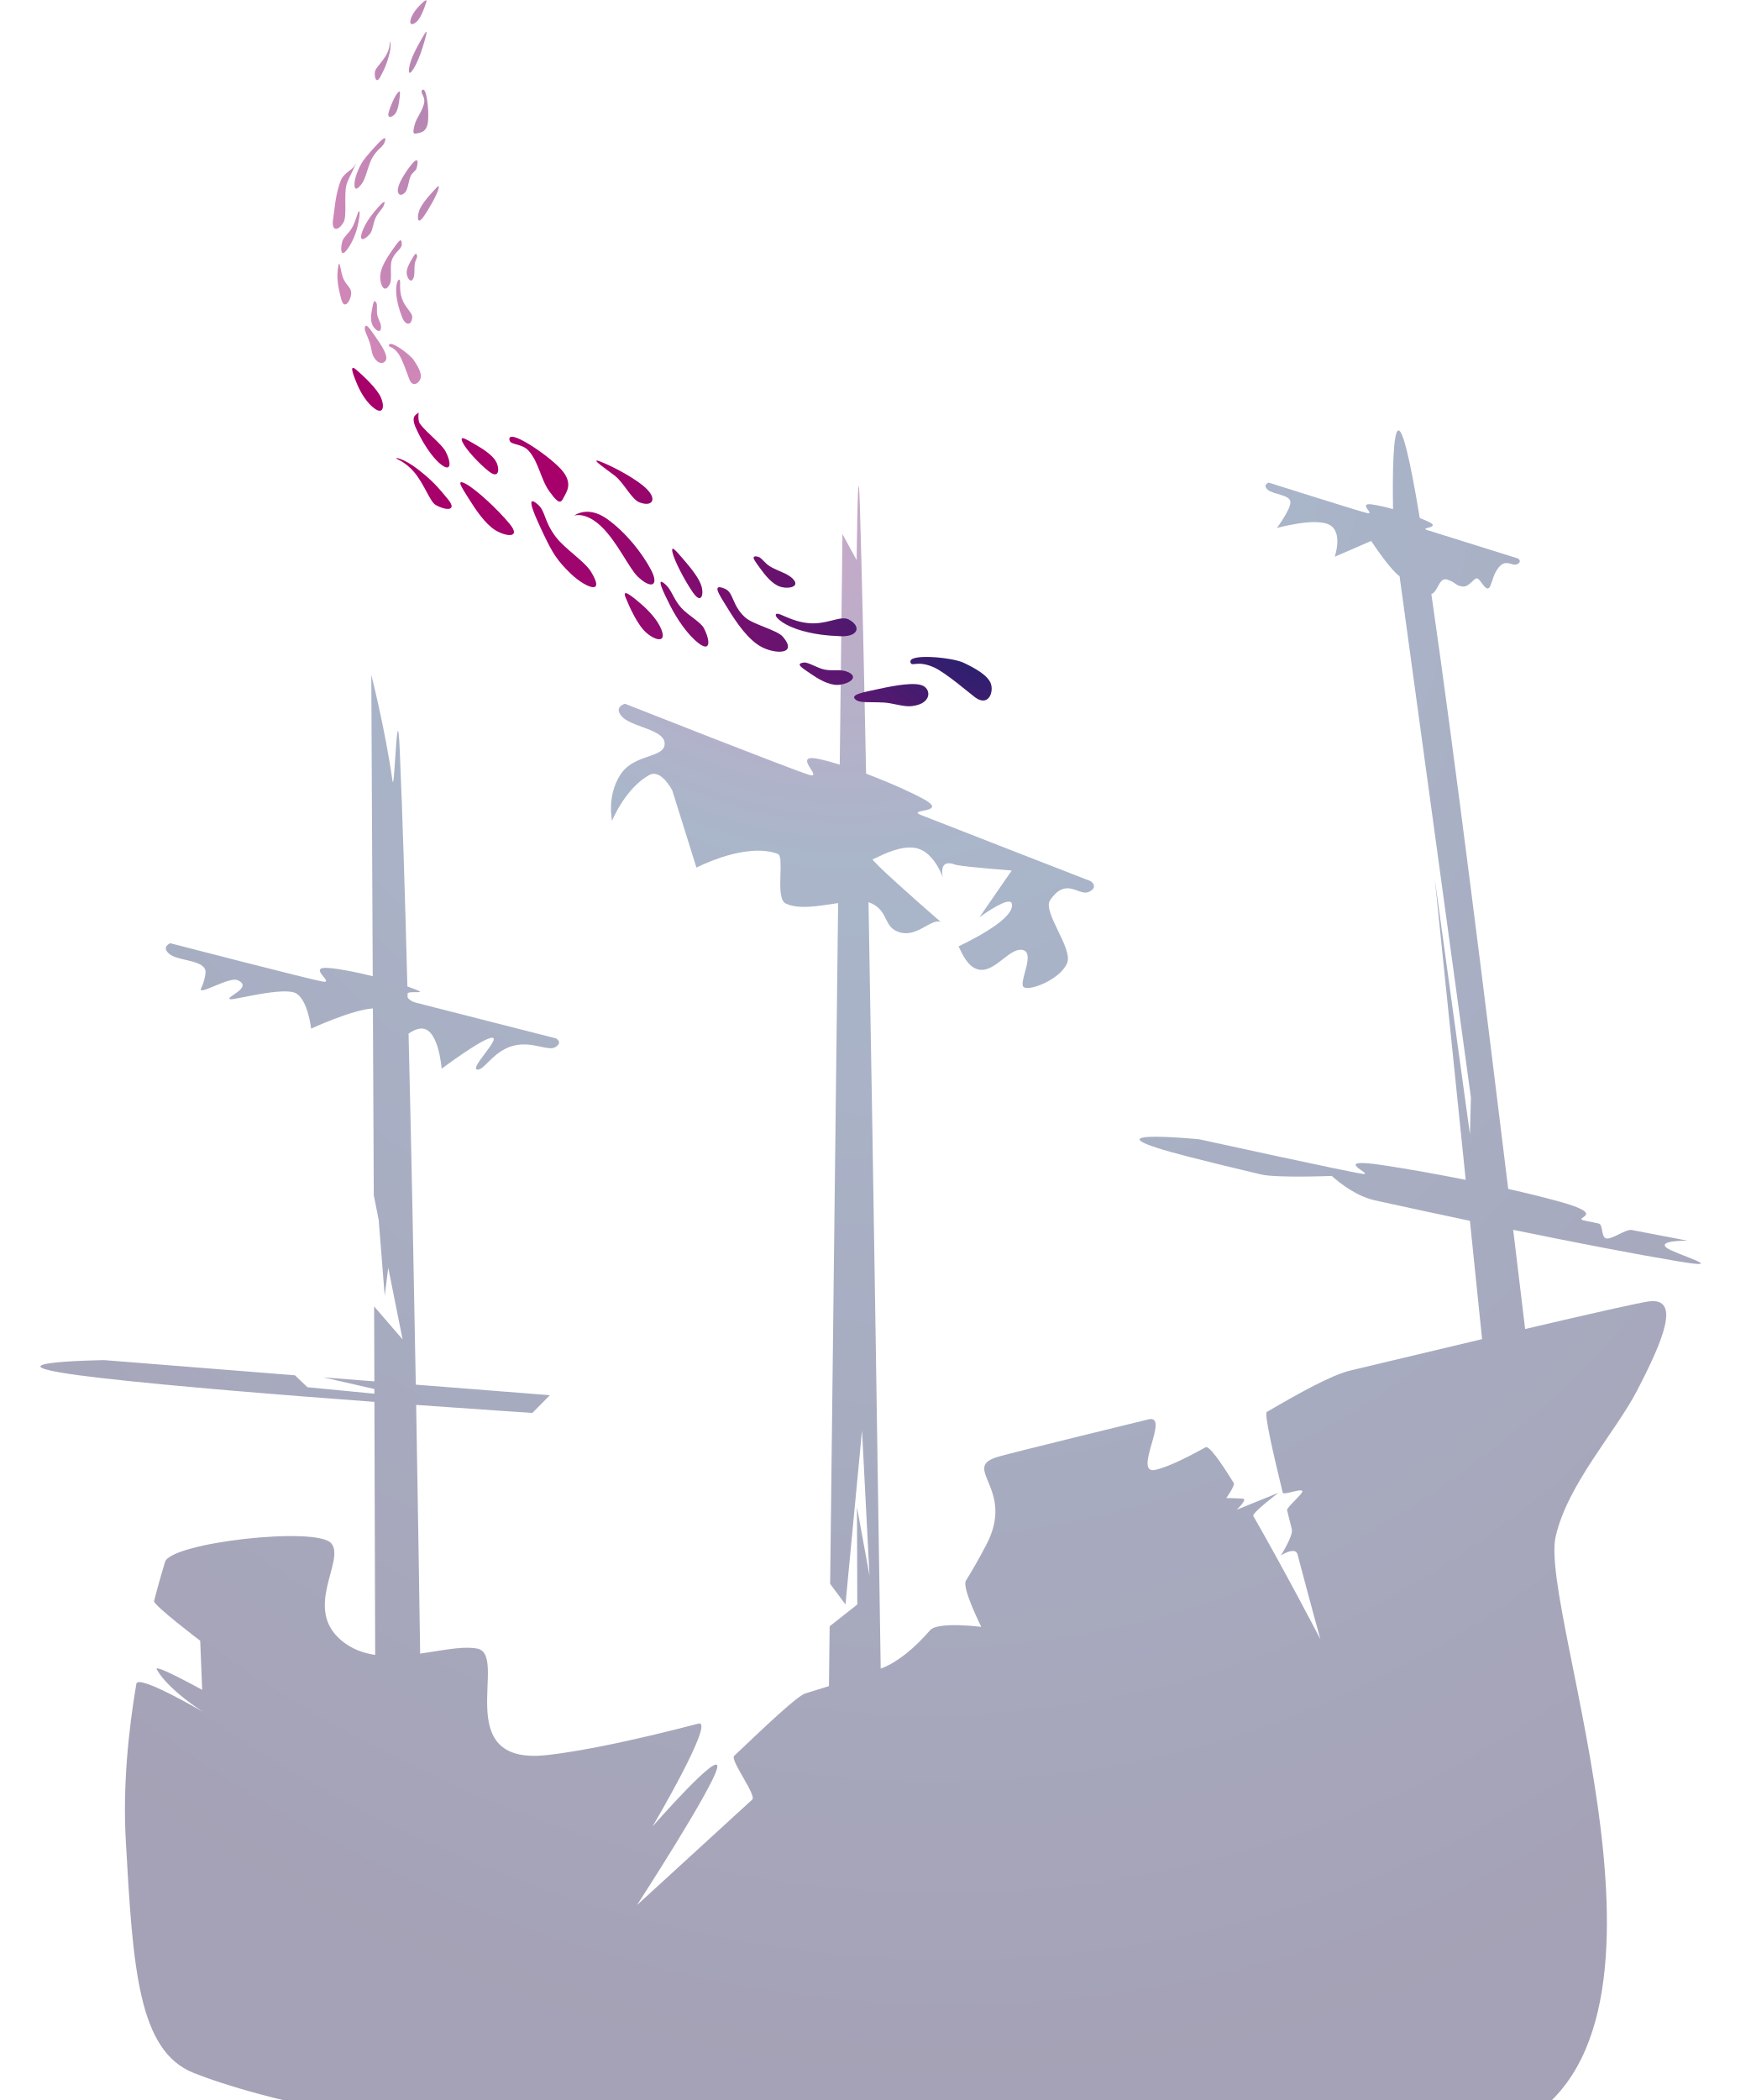
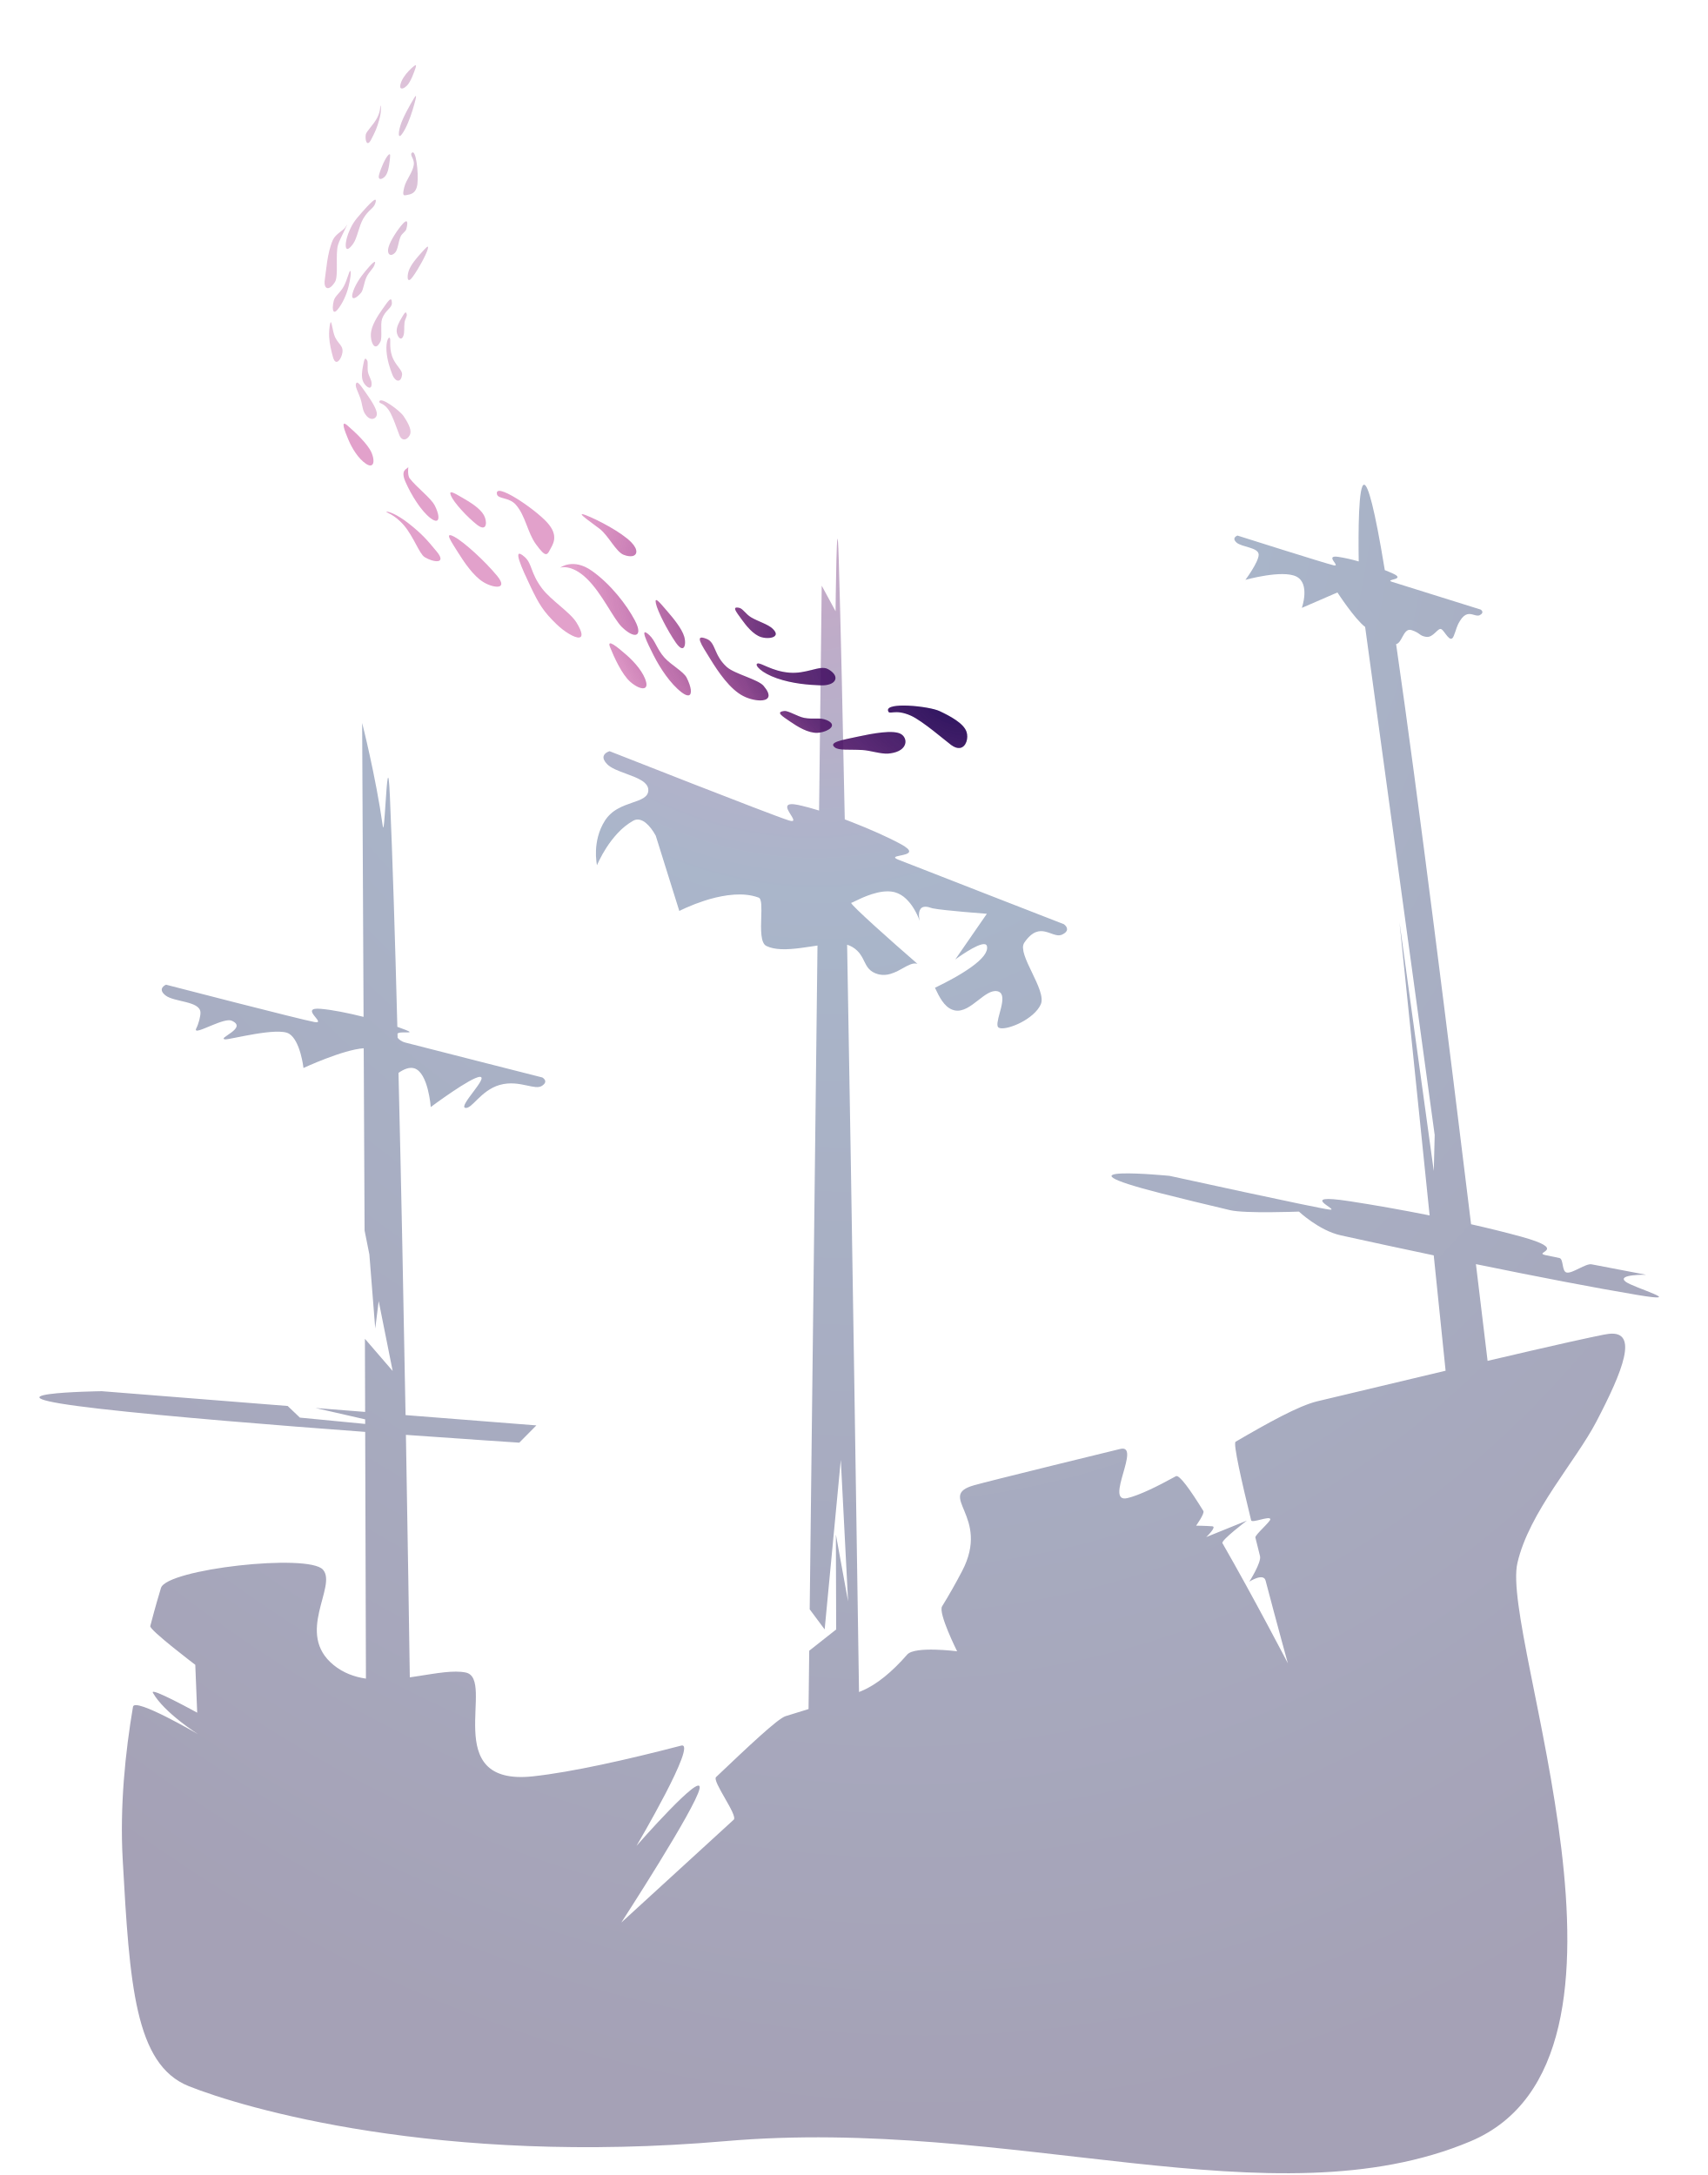
- <svg xmlns="http://www.w3.org/2000/svg" viewBox="0 0 2627.088 3150">
+ <svg xmlns="http://www.w3.org/2000/svg" viewBox="0 0 2627.088 3345.983">
  <defs>
    <radialGradient id="radial-gradient" cx="0.357" cy="0.073" r="1.054" gradientTransform="matrix(0.237, 0.972, 0.81, -0.198, 0.343, -0.429)" gradientUnits="objectBoundingBox">
      <stop offset="0" stop-color="#930067" />
      <stop offset="0.31" stop-color="#18386f" />
      <stop offset="1" stop-color="#0b0139" />
    </radialGradient>
    <radialGradient id="radial-gradient-2" cx="0.967" cy="0.898" r="0.869" gradientTransform="matrix(-0.55, -0.835, 0.426, -0.281, 1.116, 1.957)" gradientUnits="objectBoundingBox">
      <stop offset="0" stop-color="#301661" />
-       <stop offset="1" stop-color="#a20069" />
+       <stop offset="0.456" stop-color="#4d1165" stop-opacity="0.855" />
+       <stop offset="1" stop-color="#b10073" stop-opacity="0.341" />
    </radialGradient>
-     <linearGradient id="linear-gradient" x1="0.285" y1="0.339" x2="0.5" y2="1" gradientUnits="objectBoundingBox">
-       <stop offset="0" stop-color="#ca0071" />
-       <stop offset="1" stop-color="#0089f1" stop-opacity="0.659" />
-     </linearGradient>
-     <radialGradient id="radial-gradient-3" cx="0.276" cy="-0.012" r="1.936" gradientTransform="matrix(0.722, 0.692, -0.274, 0.286, 0.044, 0.049)" gradientUnits="objectBoundingBox">
+     <radialGradient id="radial-gradient-4" cx="0.276" cy="-0.012" r="1.936" gradientTransform="matrix(0.722, 0.692, -0.274, 0.286, 0.044, 0.049)" gradientUnits="objectBoundingBox">
      <stop offset="0" stop-color="#62005d" />
      <stop offset="1" stop-color="#c90070" />
    </radialGradient>
  </defs>
-   <g id="ship" transform="translate(423.941 -240.445)">
+   <g id="ship" transform="translate(423.941 -140.445)">
    <g id="Group_48" data-name="Group 48">
      <path id="Subtraction_38" data-name="Subtraction 38" d="M-15667.271,584.814c4.714,2.128,9,4.2,12.633,6.128,20.129,10.669-14.812,7.748-2.42,12.45s133.865,49.668,133.865,49.668,6.5,4.517-1.63,8.382c-2.873,1.364-5.929.282-9.26-.855-6.1-2.083-13.125-4.345-21.646,7.931-6.449,9.3-5.6,11.56-11,23.033-5.994,12.74-13.38-8.93-18.569-11.627s-12.8,12.8-23.62,10.7-8.559-6.4-22.161-11.578c-6.812-2.593-10.756,3.608-14.566,9.834-3.019,4.931-5.956,9.879-10.172,10.485,21.9,237.177,49.989,626.61,68.738,896.911,26.954,7.584,52.577,15.324,75.4,22.9,74.057,24.583,17.141,24.886,35.866,30.328,3.606,1.049,11.527,3.117,21.565,5.673,6.831,1.74,2.325,20.958,10.186,22.925,4.394,1.1,11.884-2.116,19.4-5.326s15.037-6.414,19.519-5.3c40.659,10.079,82.746,20.354,82.746,20.354s-45.439-3.23-32.18,8.855c10.739,9.777,96.564,39.071,16.344,21.28-64.948-14.4-151.716-35.865-244.583-60.021,4.041,58.759,7.5,109.781,10.17,149.454,101.872-18.334,175.5-31,188.217-31.783,47.032-2.906,18.527,58.316-26,133.748-35.494,60.127-110.339,133.531-132.484,210.568-32.76,111.237,191.038,773.3-118.7,884.816s-700.843-75.124-1143.721-59.939-738.67-89.845-819.83-127.377-82.561-161.553-83.252-353.358c-.3-82.1,12.533-164.478,28.023-233.717,3.324-14.851,97.705,47.323,97.705,47.323s-50.363-35.6-65.969-67.124c-5.15-10.4,66.377,34.035,66.377,34.035l.895-73.69s-67.852-57.236-66.027-63.049c9.314-29.57,16.666-49.792,19.443-57.647,10.141-28.677,229.2-41.736,250.25-15.216s-48.355,95.6,8.693,147.3c14.145,12.821,30.8,19.9,48.584,23.472l18.578-378.972c-136.082-17.223-300.711-39.122-406.5-56.844-207.725-34.8,5.2-26.732,5.2-26.732l284.346,37.582,17.824,18.84,99.734,14.91.344-7.015-75.3-21.388,75.859,9.96,5.508-112.325,40.051,51.635-15.871-108.427-7.494,41.795-3.1-114.226-5.428-37.108,13.225-279.943c-31.857.395-94.074,25.462-94.074,25.462s-2.445-42.058-19.34-53.743-92.154,4.62-98.732,3.523c-13.076-2.18,37.006-15.7,11.418-28.184-5.561-2.714-18.393,1.3-30.324,5.482-15.127,5.306-28.809,10.893-24.406,3.415,3.891-6.611,7.793-19.015,7.645-24.476-.477-17.391-39.76-17.362-52.43-28.59s1.748-16.322,1.748-16.322,204.646,64.519,224.963,69.211-24-24.626,10.9-19.76c17.291,2.411,41.266,8.474,64.91,15.757l21.326-451.485s16.633,82.8,23.43,159.922c.867,9.864,3.5-12.967,6.2-35.784,3.723-31.454,7.574-62.884,7.107-8.6-.795,93.483-3.414,217.76-6.984,353.933,4.613,1.88,8.885,3.72,12.711,5.485,15.543,7.173-5.016,1.951-11.33,4.03a5.774,5.774,0,0,0-1.652.825c-.057,2.155-.113,4.282-.172,6.442,1.994,3.119,6.162,6.338,11.1,7.912,19.27,6.15,207.883,64.664,207.883,64.664s10.369,6.355-1.385,12.932c-5.42,3.034-13.229.773-23-1.87-11.418-3.088-25.516-6.7-41.613-2.987-29.873,6.886-44.871,35.632-54.879,32.4s38.5-45.388,25.314-46.38-78.062,42.415-78.062,42.415-1.109-53.287-22.34-60.823c-7.412-2.632-16,.563-24.482,5.75-4.826,174.28-10.9,361.945-16.514,526.163l200.047,26.266-27.625,25.152s-72.99-8.549-173.465-21.038c-5.639,163.67-10.7,300.818-13.395,372.7,4.762-.419,9.486-.89,14.145-1.372,28.051-2.907,53.8-6.261,71.953-1.608,47.063,12.062-51.766,173.133,95.3,164.842,59.412-3.35,145.211-17.911,229.881-35.329,26.506-5.452-76.648,150.4-76.648,150.4s108.768-111.96,101.4-82.813-130.881,199.4-130.881,199.4,176.764-145.542,180.869-149.041c7.16-6.1-30.516-61.005-23.707-66.829,50.758-43.411,99.273-84.95,111.682-88.021,12.6-3.117,24.572-6.146,35.773-9.04l5.7-89.54,43.1-30.51,7.109-145.885,13.418,103.818.127-218.188-38.355,259.258-21.357-32.042,65.023-1018.789q-3.867.365-7.811.761l-2.75.271c-10.512,1.034-20.758,1.977-30.566,2.151-11.07.2-19.971-.651-27.211-2.592a44.98,44.98,0,0,1-10.156-4c-8.908-4.938-7.164-25.958-5.625-44.5a198.709,198.709,0,0,0,1.055-20.013,27.027,27.027,0,0,0-.879-6.838c-.564-1.867-1.391-3.017-2.525-3.516a69.86,69.86,0,0,0-10.068-3.517c-10.744-2.88-23.365-3.743-37.514-2.567a209.571,209.571,0,0,0-36.6,6.66,288.384,288.384,0,0,0-27.77,9.028c-6.773,2.591-10.975,4.515-11.016,4.534l-30.156-117.488a80.015,80.015,0,0,0-6.645-11.544,51.927,51.927,0,0,0-7.422-8.7,23.054,23.054,0,0,0-9.365-5.561,13.937,13.937,0,0,0-10.008,1.027,100.145,100.145,0,0,0-24.908,17.914,157.868,157.868,0,0,0-18.588,21.651,195.017,195.017,0,0,0-11.625,18.236c-2.5,4.466-3.869,7.35-4.016,7.664h0s0-.01-.006-.024c-.1-.6-.428-2.8-.646-6.212a106.757,106.757,0,0,1,.229-16.059,101.083,101.083,0,0,1,4.377-21.887,86.38,86.38,0,0,1,11.8-23.727,54.34,54.34,0,0,1,20.742-17.225c7.682-3.82,15.844-6.17,23.045-8.245,6.865-1.977,12.793-3.685,17.3-6.241,4.975-2.822,7.5-6.349,7.943-11.1a13.186,13.186,0,0,0-.375-4.618,14.483,14.483,0,0,0-1.883-4.156,27.009,27.009,0,0,0-7.418-7.184c-6.277-4.375-14.939-8.082-23.316-11.667-5.51-2.358-11.207-4.8-16.1-7.377-5.475-2.891-9.357-5.673-11.875-8.507-4.316-4.858-5.986-9.1-4.961-12.6a8.035,8.035,0,0,1,2.188-3.5,13.363,13.363,0,0,1,3.217-2.252,19.169,19.169,0,0,1,4.176-1.56h0c2.525,1.15,62.545,28.485,125.568,56.921,58.684,26.478,131.3,59.013,144,63.642.934.341,1.783.613,2.521.812,2.361.632,3.771.558,4.313-.227.986-1.433-1.006-5-3.312-9.128-2.922-5.233-6.234-11.164-4.16-14.176,1.809-2.627,7.422-2.635,17.164-.024,8.8,2.358,19.158,5.729,30.861,10.042l22.027-345.112,19.238,40.339s11.367-183.572,9-78.828c-2.324,102.966-6.451,242.637-11.518,399.252q4.749,2.065,9.584,4.236c14.148,6.349,28.424,13.193,41.281,19.793,13.059,6.7,24.748,13.2,33.8,18.794a48.86,48.86,0,0,1,9.408,7.071c1.705,1.805,2.453,3.376,2.221,4.67-.273,1.517-1.861,2.7-4.857,3.632a65.092,65.092,0,0,1-8.895,1.758c-4.393.663-8.184,1.236-8.348,2.561-.113.911,1.533,2.136,5.033,3.745,22.5,10.344,239.745,108.122,248.981,112.279l.012,0a15.263,15.263,0,0,1,2.379,2.5,8.322,8.322,0,0,1,1.947,5.834c-.381,2.954-3.068,5.459-7.987,7.446-2.709,1.094-5.667,1.15-9.306.175a62.6,62.6,0,0,1-7.787-2.889l-.31-.13a69.15,69.15,0,0,0-8.725-3.187c-8.088-2.167-19.108-2.367-32.655,15.482a13.261,13.261,0,0,0-2.352,8.113,41.747,41.747,0,0,0,1.68,11.052c2.172,8.145,6.068,17.433,10.193,27.268,8.047,19.186,16.368,39.024,10.873,49.612-2.708,5.22-7.13,10.276-13.146,15.029a91.789,91.789,0,0,1-18.636,11.164,93.819,93.819,0,0,1-18.831,6.369,49.823,49.823,0,0,1-7.834,1.1,19.655,19.655,0,0,1-5.9-.451,7.43,7.43,0,0,1-1.93-.788,4.049,4.049,0,0,1-1.8-3.029,15.6,15.6,0,0,1,.227-5.06,111.713,111.713,0,0,1,4-14.046c3.508-10.7,7.483-22.828,4.176-29.434a8.2,8.2,0,0,0-2.238-2.78,9.843,9.843,0,0,0-3.6-1.742c-9.114-2.442-19.255,4.64-29.99,12.138-5.972,4.172-12.147,8.484-18.4,11.317a35.978,35.978,0,0,1-9.437,2.947,22.794,22.794,0,0,1-9.51-.454,22.76,22.76,0,0,1-3.632-1.319,28.287,28.287,0,0,1-8.13-5.745,45.578,45.578,0,0,1-6.486-8.285c-3.943-6.28-7.107-13.784-10.012-20.931,10.463-4.4,20.2-8.814,28.953-13.109a292.676,292.676,0,0,0,27.618-15.22c19.076-12.125,28.013-22.673,26.561-31.349a3.756,3.756,0,0,0-2.943-3.219c-2.464-.66-6.457.038-11.868,2.074a128.458,128.458,0,0,0-15.577,7.384c-10.309,5.613-19.255,11.57-19.344,11.628l52.16-67.654c-.012,0-.1-.012-.27-.033-5.465-.708-19.857-2.594-35.471-4.813-17.148-2.437-39.192-5.771-46.833-7.818a16.346,16.346,0,0,1-2.145-.695,35.049,35.049,0,0,0-4.885-1.75c-5.1-1.366-8.945-.727-11.436,1.9a11.691,11.691,0,0,0-2.687,5.332,25.626,25.626,0,0,0-.646,6.18,39.687,39.687,0,0,0,.715,7.243,100.238,100.238,0,0,0-8.346-19.921,71.545,71.545,0,0,0-11.2-15.446,40.671,40.671,0,0,0-16.572-10.7c-.549-.177-1.117-.344-1.687-.5-20.746-5.558-48.391,6.177-60.2,11.188a39.679,39.679,0,0,1-5.629,2.178.169.169,0,0,0-.152.118c-.891,3.053,60.084,63.482,94.469,96.452.855.822,1.682,1.653,2.455,2.47a10.942,10.942,0,0,0-1.357-.462c-6.031-1.616-13.2,1.887-21.488,5.944-1.264.618-2.57,1.257-3.895,1.887a77.957,77.957,0,0,1-15.639,5.868,34.837,34.837,0,0,1-17.236-.046c-.559-.149-1.119-.316-1.672-.5a32.282,32.282,0,0,1-8.191-3.893,25.183,25.183,0,0,1-5.531-5.072c-3.006-3.7-4.836-7.948-6.771-12.439a64.355,64.355,0,0,0-6.82-12.923,39.212,39.212,0,0,0-13.762-11.655,28.526,28.526,0,0,0-4.148-1.769c-15.018,441.789-34.2,947.17-41.471,1148.6q2.007-.668,3.7-1.265c24.018-8.468,48.988-27.276,73.359-52.428,12.35-12.747,76.861-.992,76.861-.992s-26.367-60.277-19.512-70.2c11.68-16.891,22.885-34.523,33.561-52.578,48.987-82.812-34.713-117.27,25.443-130.9,12.214-2.767,58.188-11.779,124.229-24.441,30.524-5.85,65.327-12.478,102.777-19.576,16.967-3.213,9.641,17.313,2.593,37.893-7.121,20.8-13.958,41.65,4.849,38.114,18.487-3.475,45.585-14.974,76.037-29.713,5.2-2.519,20.506,21.167,39.367,55.614,2.138,3.908-12.32,21.945-12.32,21.945s13.792.875,24.788,2.271c7.581.963-10.141,16.067-10.141,16.067l63.726-22.028s-41.589,28.245-39.354,32.651c43.168,85.055,90.878,189.8,90.878,189.8s-13.243-59.574-27.6-128.827c-2.618-12.607-25.066.323-25.066.323s20.376-28.616,18.468-38.352c-1.848-9.415-3.772-19.257-5.642-28.93-.778-4.008,25.1-23.539,24.409-27.135-.52-2.713-7.846-1.344-15.073.043-7.054,1.354-14.013,2.726-14.465.34-11.592-61.07-21.763-119.8-17.575-121.954,51.076-26.322,99.6-50.182,128.7-55.583,69.412-12.876,137.7-25.448,199.436-36.681l-8.988-178.107c-47.076-12.488-94.768-25.394-141.157-38.186-32.977-9.094-62.286-39.8-62.286-39.8s-82.822-1.059-105.548-7.679c-39.011-11.363-74.251-21.911-104.229-31.23-176.994-55.021,13.931-26.333,13.931-26.333s225.365,61.817,243,64.632-51.606-28.453,31.143-11.343c37.918,7.841,80.212,17.615,122.03,28.269l-22.843-452.665,32.755,384.811,4.29-55.142-66.2-785.956c-15.2-12.675-39.783-55.137-39.783-55.137l-55.868,20.83s15.115-36.693-5.982-48.585-78.415,1.013-78.415,1.013,21.7-26.168,22.351-37.524-25.327-12.756-33.079-20.533,2.057-10.579,2.057-10.579,131.718,49.452,144.889,53.246-14.5-16.923,8.3-12.491a254.324,254.324,0,0,1,30.921,8.687c1.652-45.376,5.71-119.149,14.612-117.4C-15686.125,453.164-15678.108,487.409-15667.271,584.814Z" transform="matrix(0.999, -0.052, 0.052, 0.999, 17327.367, -381.408)" opacity="0.37" fill="url(#radial-gradient)" />
      <g id="Group_42" data-name="Group 42" transform="translate(210.457 901.934) rotate(-15)" style="isolation: isolate">
        <path id="Union_36" data-name="Union 36" d="M857.219,619.459c-7.061-6.822-38.463-42.9-55.063-53.308-23.733-14.886-33.242-4.523-33.826-12.666-.483-6.754,14.792-6.406,32.329-3.116,18.034,3.384,38.5,9.93,46.2,14.98,15.129,9.92,33.911,23.634,36.5,37.162,1.892,9.879-3.69,23.284-13.58,23.285C866.125,625.8,861.886,623.969,857.219,619.459ZM759.449,619c-11.008-.617-26.833-8.61-38.49-10.931-20.755-4.131-35.837-4.046-41.586-9.963-8.914-9.172,12.4-9.595,36.886-11.4s55.656-3.059,66.454,5.015c10.37,7.754,7.959,27.382-19.713,27.384C761.858,619.1,760.677,619.069,759.449,619ZM655.823,572.19c-14.1-1.474-28.544-13.411-39.01-23.043S596,531.489,610.322,531.922c6.185.186,19.017,11.357,28.814,14.727,13.312,4.577,24.09,2.181,34.064,8.394,16.109,10.035-.1,17.329-13.769,17.329A34.857,34.857,0,0,1,655.823,572.19Zm-104.81-71.827c-18.932-13.262-33.007-42.038-42.7-64.318s-20.032-42.124-.261-30.207c12.435,7.5,6.741,26.167,24.045,46.732,10.309,12.251,44.918,25.474,51.942,36.521,10.145,15.956,5.372,21.856-4.161,21.855C571.625,510.945,559.8,506.518,551.013,500.363Zm119.424.127c-17.369-3.1-41.747-8.374-64.5-20.032s-31.608-25.14-26.519-26.6,20.3,14.866,46.875,20.746c12.429,2.75,23.81,1.728,33.534.706,11.064-1.163,19.985-2.326,25.874,2.067,15.585,11.624,11.442,23.956-6.483,23.958A50.1,50.1,0,0,1,670.437,500.49Zm-212.665-19.1c-15.089-15.292-27.456-41.173-34.7-62.292s-16.161-48.949-1.945-31.434c7.549,9.3,8.523,23.342,18.089,37.421,8.561,12.6,25.99,25.179,29.388,35.084,5.206,15.177,5.129,27.4-.928,27.4C465.3,487.569,462.016,485.7,457.772,481.394Zm-75.787-26.833c-11.386-13.154-19.675-41.8-23.431-57.01s11.685,1.793,23.071,14.946,22.922,31.1,24.349,45.788c.6,6.2-1.548,8.843-5.091,8.843C396.03,467.129,388.565,462.164,381.984,454.561Zm208.77-40.23c-11.448-5.445-20.23-20.292-26.313-31.923s-12.516-21.8-.588-17.215c5.32,2.045,8.247,10.681,15.8,16.823,9.687,7.879,24.111,13.932,30.585,22.172,7.495,9.541,2.069,13.256-5.807,13.256A33.655,33.655,0,0,1,590.755,414.331Zm-131.08-9.816c-9.973-19.872-21.1-51.554-21.96-63.937s6.372.034,14.982,13.279,19.332,30.916,21.077,43.581c1.12,8.13-.9,16.929-5.126,16.929C466.29,414.366,463.246,411.63,459.675,404.515Zm-78.637-35.047c-11.327-14.431-23.087-55.773-43.464-81.744s-38.044-22.141-38.044-22.141,21.969-12.525,47.606,11.6,45.554,58.846,54.94,84.892c5.213,14.465,3.449,21.9-2.1,21.9C395.544,383.969,388.682,379.2,381.038,369.468ZM282.17,351.23C264.764,329,259.341,316.482,250.5,288.341s-21.029-67.9-2.843-46.781c10.348,12.02,5.123,25.213,19.753,51.652,11.141,20.133,37.806,42.281,45.276,59.564,7.307,16.9,6.126,23.231,1.007,23.23C306.669,376,292.237,364.087,282.17,351.23ZM179.388,271.017c-13.836-11.443-25.065-34.42-32.919-52.126s-16.04-33.6-1.686-23.121,42.372,44.818,57.029,68.894c7.337,12.051,5.178,16.5-.545,16.5S186.3,276.732,179.388,271.017Zm219.751-11.4c-10.97-6-18.763-31.46-30.51-44.153-7.152-7.728-36.95-34.313-19.483-24.755s51.691,34.234,64.189,51.461c9.13,12.585,6.667,21.195-2.134,21.195C407.955,263.363,403.846,262.191,399.139,259.616ZM267.62,224.593c-10.311-19.311-9.725-45.566-22.093-64.372-8.79-13.368-26.076-12.079-26.545-20.256-1.118-19.468,53.089,29.068,70.037,53.444s3.1,36.263-2.246,44.06c-1.94,2.827-3.635,4.45-5.5,4.45C277.994,241.918,274.192,236.9,267.62,224.593ZM95.36,220.478c-7.277-6.018-12.344-33.151-24.466-52.473s-25.921-24.321-24.02-24.817S61.438,148.1,78.5,166.024s23.7,27.65,36.616,48.857c6.463,10.615,4.561,14.532-.48,14.531S101.448,225.513,95.36,220.478ZM182.1,182.4c-13.468-13.965-30.27-38.429-33.422-49.6s6.242-2.9,17.141,5.5,24.688,19.968,28.759,30.993c2.94,7.963,2.148,18.546-3.592,18.548C188.781,187.847,185.843,186.283,182.1,182.4Zm-69.5-20.1c-12.886-13.062-24.414-39.672-30.23-60.245S87.71,82.94,89.336,80.008s-3.455,11.036.129,17.358c8.887,15.678,28.037,34.128,32.387,46.808,4.447,12.964,4.381,23.4-.792,23.4C119.034,167.575,116.225,165.975,112.6,162.3ZM26.009,65.734C15.381,56.248,8.01,39.2,4.291,25.07S-3.82-7.724,5.882,3.372,33.157,36.038,36.876,50.166c2.748,10.44,1.306,19.131-3.923,19.13C31.1,69.3,28.784,68.21,26.009,65.734Z" transform="translate(-74.36 -133.27) rotate(7)" fill="url(#radial-gradient-2)" />
-         <path id="Union_39" data-name="Union 39" d="M857.219,619.459c-7.061-6.822-38.463-42.9-55.063-53.308-23.733-14.886-33.242-4.523-33.826-12.666-.483-6.754,14.792-6.406,32.329-3.116,18.034,3.384,38.5,9.93,46.2,14.98,15.129,9.92,33.911,23.634,36.5,37.162,1.892,9.879-3.69,23.284-13.58,23.285C866.125,625.8,861.886,623.969,857.219,619.459ZM759.449,619c-11.008-.617-26.833-8.61-38.49-10.931-20.755-4.131-35.837-4.046-41.586-9.963-8.914-9.172,12.4-9.595,36.886-11.4s55.656-3.059,66.454,5.015c10.37,7.754,7.959,27.382-19.713,27.384C761.858,619.1,760.677,619.069,759.449,619ZM655.823,572.19c-14.1-1.474-28.544-13.411-39.01-23.043S596,531.489,610.322,531.922c6.185.186,19.017,11.357,28.814,14.727,13.312,4.577,24.09,2.181,34.064,8.394,16.109,10.035-.1,17.329-13.769,17.329A34.857,34.857,0,0,1,655.823,572.19Zm-104.81-71.827c-18.932-13.262-33.007-42.038-42.7-64.318s-20.032-42.124-.261-30.207c12.435,7.5,6.741,26.167,24.045,46.732,10.309,12.251,44.918,25.474,51.942,36.521,10.145,15.956,5.372,21.856-4.161,21.855C571.625,510.945,559.8,506.518,551.013,500.363Zm119.424.127c-17.369-3.1-41.747-8.374-64.5-20.032s-31.608-25.14-26.519-26.6,20.3,14.866,46.875,20.746c12.429,2.75,23.81,1.728,33.534.706,11.064-1.163,19.985-2.326,25.874,2.067,15.585,11.624,11.442,23.956-6.483,23.958A50.1,50.1,0,0,1,670.437,500.49Zm-212.665-19.1c-15.089-15.292-27.456-41.173-34.7-62.292s-16.161-48.949-1.945-31.434c7.549,9.3,8.523,23.342,18.089,37.421,8.561,12.6,25.99,25.179,29.388,35.084,5.206,15.177,5.129,27.4-.928,27.4C465.3,487.569,462.016,485.7,457.772,481.394Zm-75.787-26.833c-11.386-13.154-19.675-41.8-23.431-57.01s11.685,1.793,23.071,14.946,22.922,31.1,24.349,45.788c.6,6.2-1.548,8.843-5.091,8.843C396.03,467.129,388.565,462.164,381.984,454.561Zm208.77-40.23c-11.448-5.445-20.23-20.292-26.313-31.923s-12.516-21.8-.588-17.215c5.32,2.045,8.247,10.681,15.8,16.823,9.687,7.879,24.111,13.932,30.585,22.172,7.495,9.541,2.069,13.256-5.807,13.256A33.655,33.655,0,0,1,590.755,414.331Zm-131.08-9.816c-9.973-19.872-21.1-51.554-21.96-63.937s6.372.034,14.982,13.279,19.332,30.916,21.077,43.581c1.12,8.13-.9,16.929-5.126,16.929C466.29,414.366,463.246,411.63,459.675,404.515Zm-78.637-35.047c-11.327-14.431-23.087-55.773-43.464-81.744s-38.044-22.141-38.044-22.141,21.969-12.525,47.606,11.6,45.554,58.846,54.94,84.892c5.213,14.465,3.449,21.9-2.1,21.9C395.544,383.969,388.682,379.2,381.038,369.468ZM282.17,351.23C264.764,329,259.341,316.482,250.5,288.341s-21.029-67.9-2.843-46.781c10.348,12.02,5.123,25.213,19.753,51.652,11.141,20.133,37.806,42.281,45.276,59.564,7.307,16.9,6.126,23.231,1.007,23.23C306.669,376,292.237,364.087,282.17,351.23ZM179.388,271.017c-13.836-11.443-25.065-34.42-32.919-52.126s-16.04-33.6-1.686-23.121,42.372,44.818,57.029,68.894c7.337,12.051,5.178,16.5-.545,16.5S186.3,276.732,179.388,271.017Zm219.751-11.4c-10.97-6-18.763-31.46-30.51-44.153-7.152-7.728-36.95-34.313-19.483-24.755s51.691,34.234,64.189,51.461c9.13,12.585,6.667,21.195-2.134,21.195C407.955,263.363,403.846,262.191,399.139,259.616ZM267.62,224.593c-10.311-19.311-9.725-45.566-22.093-64.372-8.79-13.368-26.076-12.079-26.545-20.256-1.118-19.468,53.089,29.068,70.037,53.444s3.1,36.263-2.246,44.06c-1.94,2.827-3.635,4.45-5.5,4.45C277.994,241.918,274.192,236.9,267.62,224.593ZM95.36,220.478c-7.277-6.018-12.344-33.151-24.466-52.473s-25.921-24.321-24.02-24.817S61.438,148.1,78.5,166.024s23.7,27.65,36.616,48.857c6.463,10.615,4.561,14.532-.48,14.531S101.448,225.513,95.36,220.478ZM182.1,182.4c-13.468-13.965-30.27-38.429-33.422-49.6s6.242-2.9,17.141,5.5,24.688,19.968,28.759,30.993c2.94,7.963,2.148,18.546-3.592,18.548C188.781,187.847,185.843,186.283,182.1,182.4Zm-69.5-20.1c-12.886-13.062-24.414-39.672-30.23-60.245S87.71,82.94,89.336,80.008s-3.455,11.036.129,17.358c8.887,15.678,28.037,34.128,32.387,46.808,4.447,12.964,4.381,23.4-.792,23.4C119.034,167.575,116.225,165.975,112.6,162.3ZM26.009,65.734C15.381,56.248,8.01,39.2,4.291,25.07S-3.82-7.724,5.882,3.372,33.157,36.038,36.876,50.166c2.748,10.44,1.306,19.131-3.923,19.13C31.1,69.3,28.784,68.21,26.009,65.734Z" transform="translate(-74.36 -133.27) rotate(7)" opacity="0.13" fill="url(#linear-gradient)" />
+         <path id="Union_39" data-name="Union 39" d="M857.219,619.459c-7.061-6.822-38.463-42.9-55.063-53.308-23.733-14.886-33.242-4.523-33.826-12.666-.483-6.754,14.792-6.406,32.329-3.116,18.034,3.384,38.5,9.93,46.2,14.98,15.129,9.92,33.911,23.634,36.5,37.162,1.892,9.879-3.69,23.284-13.58,23.285C866.125,625.8,861.886,623.969,857.219,619.459ZM759.449,619c-11.008-.617-26.833-8.61-38.49-10.931-20.755-4.131-35.837-4.046-41.586-9.963-8.914-9.172,12.4-9.595,36.886-11.4s55.656-3.059,66.454,5.015c10.37,7.754,7.959,27.382-19.713,27.384C761.858,619.1,760.677,619.069,759.449,619ZM655.823,572.19c-14.1-1.474-28.544-13.411-39.01-23.043S596,531.489,610.322,531.922c6.185.186,19.017,11.357,28.814,14.727,13.312,4.577,24.09,2.181,34.064,8.394,16.109,10.035-.1,17.329-13.769,17.329A34.857,34.857,0,0,1,655.823,572.19Zm-104.81-71.827c-18.932-13.262-33.007-42.038-42.7-64.318s-20.032-42.124-.261-30.207c12.435,7.5,6.741,26.167,24.045,46.732,10.309,12.251,44.918,25.474,51.942,36.521,10.145,15.956,5.372,21.856-4.161,21.855C571.625,510.945,559.8,506.518,551.013,500.363Zm119.424.127c-17.369-3.1-41.747-8.374-64.5-20.032s-31.608-25.14-26.519-26.6,20.3,14.866,46.875,20.746c12.429,2.75,23.81,1.728,33.534.706,11.064-1.163,19.985-2.326,25.874,2.067,15.585,11.624,11.442,23.956-6.483,23.958A50.1,50.1,0,0,1,670.437,500.49Zm-212.665-19.1c-15.089-15.292-27.456-41.173-34.7-62.292s-16.161-48.949-1.945-31.434c7.549,9.3,8.523,23.342,18.089,37.421,8.561,12.6,25.99,25.179,29.388,35.084,5.206,15.177,5.129,27.4-.928,27.4C465.3,487.569,462.016,485.7,457.772,481.394Zm-75.787-26.833c-11.386-13.154-19.675-41.8-23.431-57.01s11.685,1.793,23.071,14.946,22.922,31.1,24.349,45.788c.6,6.2-1.548,8.843-5.091,8.843C396.03,467.129,388.565,462.164,381.984,454.561Zm208.77-40.23c-11.448-5.445-20.23-20.292-26.313-31.923s-12.516-21.8-.588-17.215c5.32,2.045,8.247,10.681,15.8,16.823,9.687,7.879,24.111,13.932,30.585,22.172,7.495,9.541,2.069,13.256-5.807,13.256A33.655,33.655,0,0,1,590.755,414.331Zm-131.08-9.816c-9.973-19.872-21.1-51.554-21.96-63.937s6.372.034,14.982,13.279,19.332,30.916,21.077,43.581c1.12,8.13-.9,16.929-5.126,16.929C466.29,414.366,463.246,411.63,459.675,404.515Zm-78.637-35.047c-11.327-14.431-23.087-55.773-43.464-81.744s-38.044-22.141-38.044-22.141,21.969-12.525,47.606,11.6,45.554,58.846,54.94,84.892c5.213,14.465,3.449,21.9-2.1,21.9C395.544,383.969,388.682,379.2,381.038,369.468ZM282.17,351.23C264.764,329,259.341,316.482,250.5,288.341s-21.029-67.9-2.843-46.781c10.348,12.02,5.123,25.213,19.753,51.652,11.141,20.133,37.806,42.281,45.276,59.564,7.307,16.9,6.126,23.231,1.007,23.23C306.669,376,292.237,364.087,282.17,351.23ZM179.388,271.017c-13.836-11.443-25.065-34.42-32.919-52.126s-16.04-33.6-1.686-23.121,42.372,44.818,57.029,68.894c7.337,12.051,5.178,16.5-.545,16.5S186.3,276.732,179.388,271.017Zm219.751-11.4c-10.97-6-18.763-31.46-30.51-44.153-7.152-7.728-36.95-34.313-19.483-24.755s51.691,34.234,64.189,51.461c9.13,12.585,6.667,21.195-2.134,21.195C407.955,263.363,403.846,262.191,399.139,259.616ZM267.62,224.593c-10.311-19.311-9.725-45.566-22.093-64.372-8.79-13.368-26.076-12.079-26.545-20.256-1.118-19.468,53.089,29.068,70.037,53.444s3.1,36.263-2.246,44.06c-1.94,2.827-3.635,4.45-5.5,4.45C277.994,241.918,274.192,236.9,267.62,224.593ZM95.36,220.478c-7.277-6.018-12.344-33.151-24.466-52.473s-25.921-24.321-24.02-24.817S61.438,148.1,78.5,166.024s23.7,27.65,36.616,48.857c6.463,10.615,4.561,14.532-.48,14.531S101.448,225.513,95.36,220.478ZM182.1,182.4c-13.468-13.965-30.27-38.429-33.422-49.6s6.242-2.9,17.141,5.5,24.688,19.968,28.759,30.993c2.94,7.963,2.148,18.546-3.592,18.548C188.781,187.847,185.843,186.283,182.1,182.4Zm-69.5-20.1c-12.886-13.062-24.414-39.672-30.23-60.245S87.71,82.94,89.336,80.008s-3.455,11.036.129,17.358c8.887,15.678,28.037,34.128,32.387,46.808,4.447,12.964,4.381,23.4-.792,23.4C119.034,167.575,116.225,165.975,112.6,162.3ZM26.009,65.734C15.381,56.248,8.01,39.2,4.291,25.07S-3.82-7.724,5.882,3.372,33.157,36.038,36.876,50.166c2.748,10.44,1.306,19.131-3.923,19.13C31.1,69.3,28.784,68.21,26.009,65.734Z" transform="translate(-74.36 -133.27) rotate(7)" opacity="0.13" fill="url(#radial-gradient-2)" />
      </g>
    </g>
-     <path id="Union_37" data-name="Union 37" d="M-15559.8-213.378c-6.039-.341-14.722-4.724-21.118-6-11.389-2.266-19.662-2.218-22.818-5.466-4.893-5.033,6.806-5.265,20.24-6.256s30.534-1.68,36.461,2.751c5.688,4.256,4.365,15.025-10.816,15.026C-15558.479-213.321-15559.126-213.34-15559.8-213.378Zm-97.661-2.611c-9.328-2.615-19.968-5.887-29.784-11.044a85.464,85.464,0,0,1-16.226-11.373c-7.6-7.158,10.4,2.587,21.511,3.858a40.789,40.789,0,0,0,10.5-.385c5.542-.75,10.121-1.5,15.318,2.735,7.041,5.741,12.572,17.034,3.71,17.035A19.075,19.075,0,0,1-15657.461-215.988Zm56.484-20.316c-7.732-.81-15.66-7.359-21.4-12.644s-11.417-9.689-3.561-9.452c3.393.1,10.435,6.232,15.808,8.081,7.308,2.514,13.218,1.2,18.692,4.608,8.838,5.5-.059,9.507-7.562,9.507A19.122,19.122,0,0,1-15600.977-236.3Zm38.595-5.967c-2.395-2.843,4.5-7.615,13.346-11.81,9.1-4.315,20.288-8.008,25.337-8.249,9.913-.477,22.674-.445,28.184,4.724s6.938,17.794-6.136,15.953c-5.333-.75-30.906-6.637-41.634-5.9-12.569.855-15.427,6.16-17.636,6.16A1.941,1.941,0,0,1-15562.382-242.271Zm-168.712-19.386c-5.679-5.691-5.109-14.79-11.333-25.012s-16.089-18.968-14.918-20.316,10.379,5.7,19.59,14.938,17.585,21.647,21.322,32.331c1.624,4.646.8,6.631-1.4,6.632C-15720.691-253.084-15725.888-256.435-15731.094-261.657Zm-35.928-5.666c-8.59-7.4-32.3-23.324-44.943-41.314-5.782-8.233-4.267-21.551-6.8-26.468-8.129-15.756,10.872,16.671,17.308,23.556,10.84,11.586,41.467,23.572,46.539,33.405,5.294,10.26,3.856,16.308-1.238,16.308C-15758.887-261.835-15762.665-263.57-15767.021-267.323Zm108.674-17.236c-10.387-7.279-18.106-23.067-23.424-35.29s-10.992-23.111-.145-16.574c6.821,4.115,3.7,14.357,13.194,25.642,5.654,6.721,24.643,13.976,28.5,20.039,5.565,8.754,2.948,11.991-2.28,11.991C-15647.035-278.753-15653.524-281.183-15658.348-284.56Zm70.5,4.09c-9.532-1.7-22.906-4.592-35.391-10.988s-17.344-13.8-14.549-14.6,11.141,8.157,25.718,11.381c6.817,1.508,13.062.946,18.4.389,6.067-.638,10.964-1.275,14.2,1.135,8.547,6.376,6.278,13.143-3.553,13.143A27.5,27.5,0,0,1-15587.848-280.469Zm-138.1-11.822c-8.281-8.393-15.066-22.59-19.041-34.179s-8.866-26.857-1.066-17.248c4.143,5.105,4.676,12.809,9.925,20.533,4.7,6.914,14.257,13.815,16.121,19.249,2.856,8.329,2.815,15.035-.507,15.034C-15721.816-288.9-15723.62-289.931-15725.948-292.291Zm85.555-27.823c-6.28-2.988-11.1-11.136-14.437-17.517s-6.869-11.959-.324-9.444c2.919,1.123,4.527,5.859,8.67,9.232,5.313,4.319,13.226,7.644,16.779,12.163,4.113,5.236,1.136,7.274-3.187,7.274A18.458,18.458,0,0,1-15640.394-320.114Zm-167.324-13.29c-9.552-12.2-12.523-19.065-17.376-34.5s-11.542-37.259-1.561-25.666c5.675,6.593,2.812,13.831,10.836,28.336,6.111,11.048,20.745,23.2,24.844,32.684,4.008,9.273,3.359,12.745.552,12.744C-15794.275-319.81-15802.194-326.35-15807.718-333.4Zm49.555-42.741c-7.984-8.229-16.971-28-19.822-37.724s1.761-8.594,9.745-.365c3.231,3.333,2.017,8.979,5.614,13.855,5.173,7.018,14.886,13.639,16.582,19.422,1.736,5.927-.183,9.473-3.755,9.474C-15752.084-371.484-15755.047-372.936-15758.163-376.146Zm46.8-8.293c-6.151-7.395-10.467-20.216-13.4-29.993s-6.123-18.7.329-11.718,18.363,27.514,24.29,41.3c2.592,6.032,1.946,8.279-.116,8.279C-15702.908-376.569-15707.9-380.28-15711.359-384.439Zm-150.244-37.019c-7.391-7.664-16.61-21.086-18.339-27.214s3.425-1.592,9.4,3.016,13.547,10.956,15.78,17.007c1.613,4.368,1.18,10.175-1.97,10.176C-15857.938-418.471-15859.551-419.329-15861.6-421.458Zm-63.189-13.992c-3.994-3.3-6.773-18.186-13.422-28.79s-14.225-13.346-13.182-13.615,7.992,2.695,17.352,12.528,13.006,15.171,20.092,26.8c3.545,5.825,2.5,7.974-.266,7.974S-15921.454-432.687-15924.793-435.449Zm99.747-9.236c-8.51-8.478-12.416-22.345-21.92-30.229-6.758-5.606-15.62-2.158-17.176-6.372-3.71-10.034,32.515,6.737,45.319,16.807s7.443,18.531,5.892,23.48c-.667,2.114-1.423,3.3-2.733,3.3C-15817.421-437.7-15820.174-439.827-15825.046-444.685Zm-84.516-43.884c-8.711-9.649-19.69-29.319-25.213-39.718s6.084,2.133,14.794,11.778,18.651,22.485,22.919,32.343c1.664,3.846,1.452,5.489.058,5.489C-15899.184-478.677-15904.253-482.688-15909.562-488.569Zm-53.284-31.785c-5.831-5.2-9.874-14.557-11.915-22.309s-4.451-17.994.874-11.906,14.963,17.926,17,25.674c1.508,5.728.715,10.5-2.154,10.5C-15960.051-518.4-15961.323-519-15962.846-520.354Z" transform="translate(7967.285 14222.082) rotate(59)" opacity="0.47" fill="url(#radial-gradient-3)" />
+     <path id="Union_37" data-name="Union 37" d="M-15559.8-213.378c-6.039-.341-14.722-4.724-21.118-6-11.389-2.266-19.662-2.218-22.818-5.466-4.893-5.033,6.806-5.265,20.24-6.256s30.534-1.68,36.461,2.751c5.688,4.256,4.365,15.025-10.816,15.026C-15558.479-213.321-15559.126-213.34-15559.8-213.378Zm-97.661-2.611c-9.328-2.615-19.968-5.887-29.784-11.044a85.464,85.464,0,0,1-16.226-11.373c-7.6-7.158,10.4,2.587,21.511,3.858a40.789,40.789,0,0,0,10.5-.385c5.542-.75,10.121-1.5,15.318,2.735,7.041,5.741,12.572,17.034,3.71,17.035A19.075,19.075,0,0,1-15657.461-215.988Zm56.484-20.316c-7.732-.81-15.66-7.359-21.4-12.644s-11.417-9.689-3.561-9.452c3.393.1,10.435,6.232,15.808,8.081,7.308,2.514,13.218,1.2,18.692,4.608,8.838,5.5-.059,9.507-7.562,9.507A19.122,19.122,0,0,1-15600.977-236.3Zm38.595-5.967c-2.395-2.843,4.5-7.615,13.346-11.81,9.1-4.315,20.288-8.008,25.337-8.249,9.913-.477,22.674-.445,28.184,4.724s6.938,17.794-6.136,15.953c-5.333-.75-30.906-6.637-41.634-5.9-12.569.855-15.427,6.16-17.636,6.16A1.941,1.941,0,0,1-15562.382-242.271Zm-168.712-19.386c-5.679-5.691-5.109-14.79-11.333-25.012s-16.089-18.968-14.918-20.316,10.379,5.7,19.59,14.938,17.585,21.647,21.322,32.331c1.624,4.646.8,6.631-1.4,6.632C-15720.691-253.084-15725.888-256.435-15731.094-261.657Zm-35.928-5.666c-8.59-7.4-32.3-23.324-44.943-41.314-5.782-8.233-4.267-21.551-6.8-26.468-8.129-15.756,10.872,16.671,17.308,23.556,10.84,11.586,41.467,23.572,46.539,33.405,5.294,10.26,3.856,16.308-1.238,16.308C-15758.887-261.835-15762.665-263.57-15767.021-267.323Zm108.674-17.236c-10.387-7.279-18.106-23.067-23.424-35.29s-10.992-23.111-.145-16.574c6.821,4.115,3.7,14.357,13.194,25.642,5.654,6.721,24.643,13.976,28.5,20.039,5.565,8.754,2.948,11.991-2.28,11.991C-15647.035-278.753-15653.524-281.183-15658.348-284.56Zm70.5,4.09c-9.532-1.7-22.906-4.592-35.391-10.988s-17.344-13.8-14.549-14.6,11.141,8.157,25.718,11.381c6.817,1.508,13.062.946,18.4.389,6.067-.638,10.964-1.275,14.2,1.135,8.547,6.376,6.278,13.143-3.553,13.143A27.5,27.5,0,0,1-15587.848-280.469Zm-138.1-11.822c-8.281-8.393-15.066-22.59-19.041-34.179s-8.866-26.857-1.066-17.248c4.143,5.105,4.676,12.809,9.925,20.533,4.7,6.914,14.257,13.815,16.121,19.249,2.856,8.329,2.815,15.035-.507,15.034C-15721.816-288.9-15723.62-289.931-15725.948-292.291Zm85.555-27.823c-6.28-2.988-11.1-11.136-14.437-17.517s-6.869-11.959-.324-9.444c2.919,1.123,4.527,5.859,8.67,9.232,5.313,4.319,13.226,7.644,16.779,12.163,4.113,5.236,1.136,7.274-3.187,7.274A18.458,18.458,0,0,1-15640.394-320.114Zm-167.324-13.29c-9.552-12.2-12.523-19.065-17.376-34.5s-11.542-37.259-1.561-25.666c5.675,6.593,2.812,13.831,10.836,28.336,6.111,11.048,20.745,23.2,24.844,32.684,4.008,9.273,3.359,12.745.552,12.744C-15794.275-319.81-15802.194-326.35-15807.718-333.4Zm49.555-42.741c-7.984-8.229-16.971-28-19.822-37.724s1.761-8.594,9.745-.365c3.231,3.333,2.017,8.979,5.614,13.855,5.173,7.018,14.886,13.639,16.582,19.422,1.736,5.927-.183,9.473-3.755,9.474C-15752.084-371.484-15755.047-372.936-15758.163-376.146Zm46.8-8.293c-6.151-7.395-10.467-20.216-13.4-29.993s-6.123-18.7.329-11.718,18.363,27.514,24.29,41.3c2.592,6.032,1.946,8.279-.116,8.279C-15702.908-376.569-15707.9-380.28-15711.359-384.439Zm-150.244-37.019c-7.391-7.664-16.61-21.086-18.339-27.214s3.425-1.592,9.4,3.016,13.547,10.956,15.78,17.007c1.613,4.368,1.18,10.175-1.97,10.176C-15857.938-418.471-15859.551-419.329-15861.6-421.458Zm-63.189-13.992c-3.994-3.3-6.773-18.186-13.422-28.79s-14.225-13.346-13.182-13.615,7.992,2.695,17.352,12.528,13.006,15.171,20.092,26.8c3.545,5.825,2.5,7.974-.266,7.974S-15921.454-432.687-15924.793-435.449Zm99.747-9.236c-8.51-8.478-12.416-22.345-21.92-30.229-6.758-5.606-15.62-2.158-17.176-6.372-3.71-10.034,32.515,6.737,45.319,16.807s7.443,18.531,5.892,23.48c-.667,2.114-1.423,3.3-2.733,3.3C-15817.421-437.7-15820.174-439.827-15825.046-444.685Zm-84.516-43.884c-8.711-9.649-19.69-29.319-25.213-39.718s6.084,2.133,14.794,11.778,18.651,22.485,22.919,32.343c1.664,3.846,1.452,5.489.058,5.489C-15899.184-478.677-15904.253-482.688-15909.562-488.569Zm-53.284-31.785c-5.831-5.2-9.874-14.557-11.915-22.309s-4.451-17.994.874-11.906,14.963,17.926,17,25.674c1.508,5.728.715,10.5-2.154,10.5C-15960.051-518.4-15961.323-519-15962.846-520.354Z" transform="translate(7967.285 14222.082) rotate(59)" opacity="0.24" fill="url(#radial-gradient-4)" />
  </g>
</svg>
